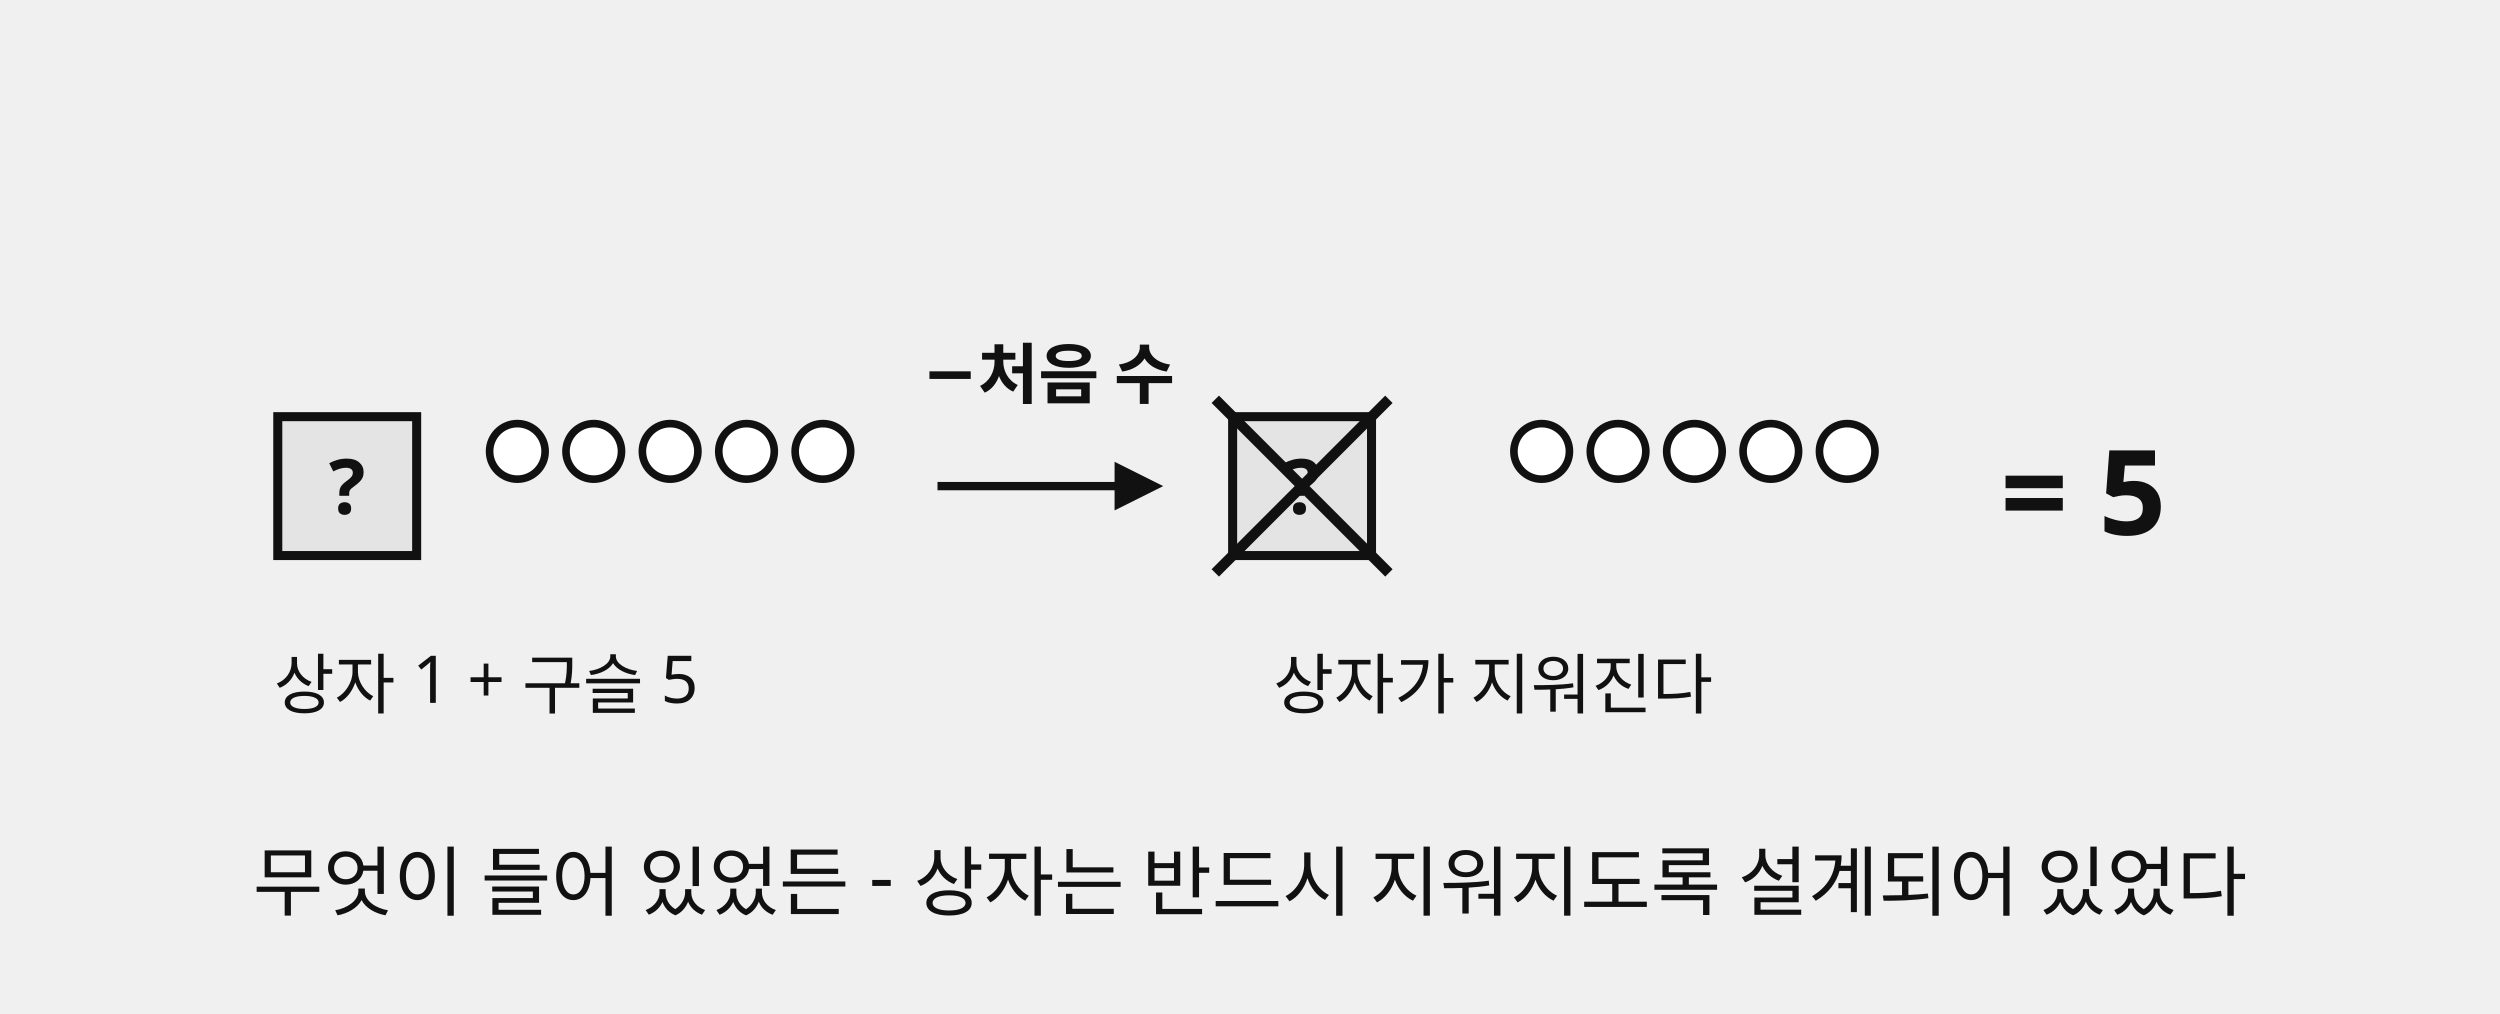
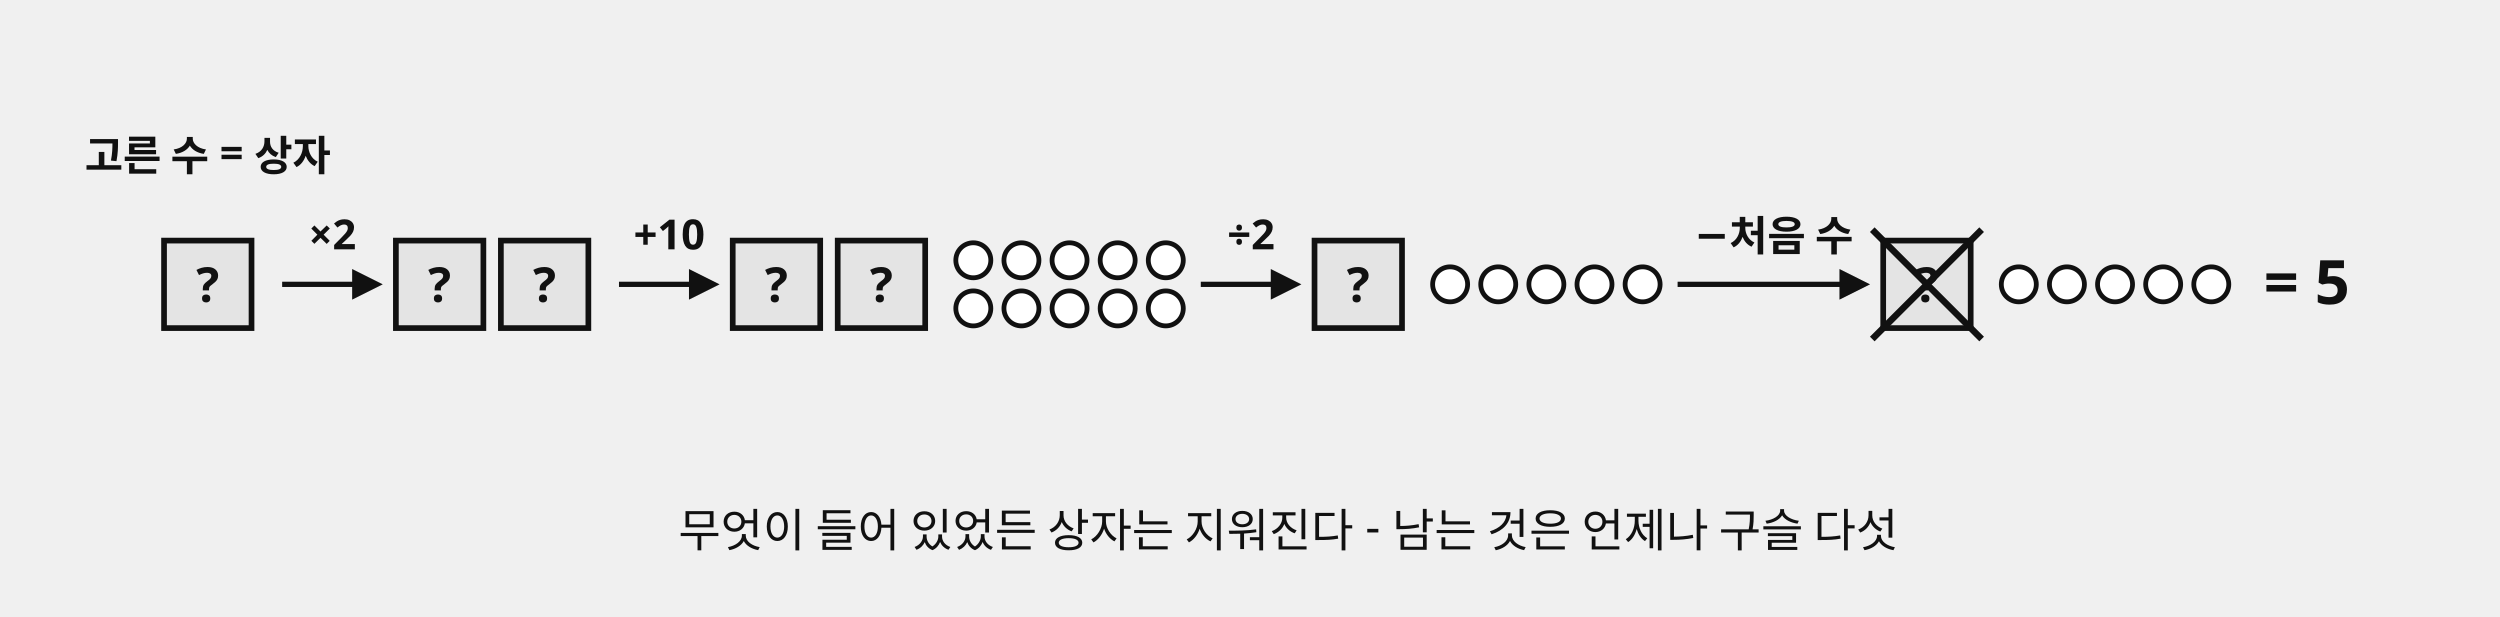
- <svg xmlns="http://www.w3.org/2000/svg" viewBox="0 0 720 292" width="720" height="292">
-   <rect x="80" y="120" width="40" height="40" fill="#e4e4e4" stroke="#111111" stroke-width="2.6" />
-   <g transform="translate(100.0,148.0)">
+ <svg xmlns="http://www.w3.org/2000/svg" viewBox="0 0 1143 282" width="1143" height="282">
+   <g transform="translate(95,78)">
+     <text x="0" y="0" text-anchor="middle" font-family="Pretendard, 'NanumSquareRound', sans-serif" font-size="19" font-weight="700" fill="#111111">고른 수 = 상자</text>
+   </g>
+   <rect x="75" y="110.0" width="40" height="40" fill="#e4e4e4" stroke="#111111" stroke-width="2.6" />
+   <g transform="translate(95.0,138.0)">
    <text x="0" y="0" text-anchor="middle" font-family="Pretendard, 'NanumSquareRound', sans-serif" font-size="22" font-weight="700" fill="#111111">?</text>
  </g>
-   <circle cx="149" cy="130" r="8" fill="#ffffff" stroke="#111111" stroke-width="2.2" />
-   <circle cx="171" cy="130" r="8" fill="#ffffff" stroke="#111111" stroke-width="2.2" />
-   <circle cx="193" cy="130" r="8" fill="#ffffff" stroke="#111111" stroke-width="2.2" />
-   <circle cx="215" cy="130" r="8" fill="#ffffff" stroke="#111111" stroke-width="2.2" />
-   <circle cx="237" cy="130" r="8" fill="#ffffff" stroke="#111111" stroke-width="2.2" />
-   <g transform="translate(140,204)">
-     <text x="0" y="0" text-anchor="middle" font-family="Pretendard, 'NanumSquareRound', sans-serif" font-size="19" font-weight="400" fill="#111111">상자 1 + 구슬 5</text>
+   <line x1="129" y1="130" x2="165" y2="130" stroke="#111111" stroke-width="2.4" />
+   <polygon points="175,130 161,123 161,137" fill="#111111" />
+   <g transform="translate(152.0,114)">
+     <text x="0" y="0" text-anchor="middle" font-family="Pretendard, 'NanumSquareRound', sans-serif" font-size="19" font-weight="700" fill="#111111">×2</text>
  </g>
-   <line x1="270" y1="140" x2="325" y2="140" stroke="#111111" stroke-width="2.4" />
-   <polygon points="335,140 321,133 321,147" fill="#111111" />
-   <g transform="translate(302,114)">
+   <rect x="181" y="110.0" width="40" height="40" fill="#e4e4e4" stroke="#111111" stroke-width="2.6" />
+   <g transform="translate(201.0,138.0)">
+     <text x="0" y="0" text-anchor="middle" font-family="Pretendard, 'NanumSquareRound', sans-serif" font-size="22" font-weight="700" fill="#111111">?</text>
+   </g>
+   <rect x="229" y="110.0" width="40" height="40" fill="#e4e4e4" stroke="#111111" stroke-width="2.6" />
+   <g transform="translate(249.0,138.0)">
+     <text x="0" y="0" text-anchor="middle" font-family="Pretendard, 'NanumSquareRound', sans-serif" font-size="22" font-weight="700" fill="#111111">?</text>
+   </g>
+   <line x1="283" y1="130" x2="319" y2="130" stroke="#111111" stroke-width="2.4" />
+   <polygon points="329,130 315,123 315,137" fill="#111111" />
+   <g transform="translate(306.0,114)">
+     <text x="0" y="0" text-anchor="middle" font-family="Pretendard, 'NanumSquareRound', sans-serif" font-size="19" font-weight="700" fill="#111111">+10</text>
+   </g>
+   <rect x="335" y="110.0" width="40" height="40" fill="#e4e4e4" stroke="#111111" stroke-width="2.6" />
+   <g transform="translate(355.0,138.0)">
+     <text x="0" y="0" text-anchor="middle" font-family="Pretendard, 'NanumSquareRound', sans-serif" font-size="22" font-weight="700" fill="#111111">?</text>
+   </g>
+   <rect x="383" y="110.0" width="40" height="40" fill="#e4e4e4" stroke="#111111" stroke-width="2.6" />
+   <g transform="translate(403.0,138.0)">
+     <text x="0" y="0" text-anchor="middle" font-family="Pretendard, 'NanumSquareRound', sans-serif" font-size="22" font-weight="700" fill="#111111">?</text>
+   </g>
+   <circle cx="445" cy="119" r="8" fill="#ffffff" stroke="#111111" stroke-width="2.2" />
+   <circle cx="467" cy="119" r="8" fill="#ffffff" stroke="#111111" stroke-width="2.2" />
+   <circle cx="489" cy="119" r="8" fill="#ffffff" stroke="#111111" stroke-width="2.2" />
+   <circle cx="511" cy="119" r="8" fill="#ffffff" stroke="#111111" stroke-width="2.2" />
+   <circle cx="533" cy="119" r="8" fill="#ffffff" stroke="#111111" stroke-width="2.2" />
+   <circle cx="445" cy="141" r="8" fill="#ffffff" stroke="#111111" stroke-width="2.2" />
+   <circle cx="467" cy="141" r="8" fill="#ffffff" stroke="#111111" stroke-width="2.2" />
+   <circle cx="489" cy="141" r="8" fill="#ffffff" stroke="#111111" stroke-width="2.2" />
+   <circle cx="511" cy="141" r="8" fill="#ffffff" stroke="#111111" stroke-width="2.2" />
+   <circle cx="533" cy="141" r="8" fill="#ffffff" stroke="#111111" stroke-width="2.2" />
+   <line x1="549" y1="130" x2="585" y2="130" stroke="#111111" stroke-width="2.4" />
+   <polygon points="595,130 581,123 581,137" fill="#111111" />
+   <g transform="translate(572.0,114)">
+     <text x="0" y="0" text-anchor="middle" font-family="Pretendard, 'NanumSquareRound', sans-serif" font-size="19" font-weight="700" fill="#111111">÷2</text>
+   </g>
+   <rect x="601" y="110.0" width="40" height="40" fill="#e4e4e4" stroke="#111111" stroke-width="2.6" />
+   <g transform="translate(621.0,138.0)">
+     <text x="0" y="0" text-anchor="middle" font-family="Pretendard, 'NanumSquareRound', sans-serif" font-size="22" font-weight="700" fill="#111111">?</text>
+   </g>
+   <circle cx="663" cy="130" r="8" fill="#ffffff" stroke="#111111" stroke-width="2.2" />
+   <circle cx="685" cy="130" r="8" fill="#ffffff" stroke="#111111" stroke-width="2.2" />
+   <circle cx="707" cy="130" r="8" fill="#ffffff" stroke="#111111" stroke-width="2.2" />
+   <circle cx="729" cy="130" r="8" fill="#ffffff" stroke="#111111" stroke-width="2.2" />
+   <circle cx="751" cy="130" r="8" fill="#ffffff" stroke="#111111" stroke-width="2.2" />
+   <line x1="767" y1="130" x2="845" y2="130" stroke="#111111" stroke-width="2.4" />
+   <polygon points="855,130 841,123 841,137" fill="#111111" />
+   <g transform="translate(811.0,114)">
    <text x="0" y="0" text-anchor="middle" font-family="Pretendard, 'NanumSquareRound', sans-serif" font-size="19" font-weight="700" fill="#111111">−처음 수</text>
  </g>
-   <rect x="355" y="120" width="40" height="40" fill="#e4e4e4" stroke="#111111" stroke-width="2.6" />
-   <g transform="translate(375.0,148.0)">
+   <rect x="861" y="110.0" width="40" height="40" fill="#e4e4e4" stroke="#111111" stroke-width="2.6" />
+   <g transform="translate(881.0,138.0)">
    <text x="0" y="0" text-anchor="middle" font-family="Pretendard, 'NanumSquareRound', sans-serif" font-size="22" font-weight="700" fill="#111111">?</text>
  </g>
-   <line x1="350" y1="115" x2="400" y2="165" stroke="#111111" stroke-width="3" />
-   <line x1="400" y1="115" x2="350" y2="165" stroke="#111111" stroke-width="3" />
-   <circle cx="444" cy="130" r="8" fill="#ffffff" stroke="#111111" stroke-width="2.2" />
-   <circle cx="466" cy="130" r="8" fill="#ffffff" stroke="#111111" stroke-width="2.2" />
-   <circle cx="488" cy="130" r="8" fill="#ffffff" stroke="#111111" stroke-width="2.2" />
-   <circle cx="510" cy="130" r="8" fill="#ffffff" stroke="#111111" stroke-width="2.2" />
-   <circle cx="532" cy="130" r="8" fill="#ffffff" stroke="#111111" stroke-width="2.2" />
-   <g transform="translate(430,204)">
-     <text x="0" y="0" text-anchor="middle" font-family="Pretendard, 'NanumSquareRound', sans-serif" font-size="19" font-weight="400" fill="#111111">상자가 지워진다</text>
+   <line x1="856" y1="105.0" x2="906" y2="155.0" stroke="#111111" stroke-width="3" />
+   <line x1="906" y1="105.0" x2="856" y2="155.0" stroke="#111111" stroke-width="3" />
+   <circle cx="923" cy="130" r="8" fill="#ffffff" stroke="#111111" stroke-width="2.2" />
+   <circle cx="945" cy="130" r="8" fill="#ffffff" stroke="#111111" stroke-width="2.2" />
+   <circle cx="967" cy="130" r="8" fill="#ffffff" stroke="#111111" stroke-width="2.2" />
+   <circle cx="989" cy="130" r="8" fill="#ffffff" stroke="#111111" stroke-width="2.2" />
+   <circle cx="1011" cy="130" r="8" fill="#ffffff" stroke="#111111" stroke-width="2.2" />
+   <g transform="translate(1035,139)">
+     <text x="0" y="0" text-anchor="start" font-family="Pretendard, 'NanumSquareRound', sans-serif" font-size="28" font-weight="700" fill="#111111">= 5</text>
  </g>
-   <g transform="translate(600,154)">
-     <text x="0" y="0" text-anchor="middle" font-family="Pretendard, 'NanumSquareRound', sans-serif" font-size="34" font-weight="700" fill="#111111">= 5</text>
-   </g>
-   <g transform="translate(360,262)">
-     <text x="0" y="0" text-anchor="middle" font-family="Pretendard, 'NanumSquareRound', sans-serif" font-size="22" fill="#111111">
-       <tspan x="0" dy="0">무엇이 들어 있었든 - 상자는 반드시 지워지도록 설계되어 있었다</tspan>
+   <g transform="translate(589.0,250)">
+     <text x="0" y="0" text-anchor="middle" font-family="Pretendard, 'NanumSquareRound', sans-serif" font-size="21" fill="#111111">
+       <tspan x="0" dy="0">무엇이 들어 있었든 상자는 지워진다 - 남는 것은 언제나 구슬 다섯</tspan>
    </text>
  </g>
</svg>
